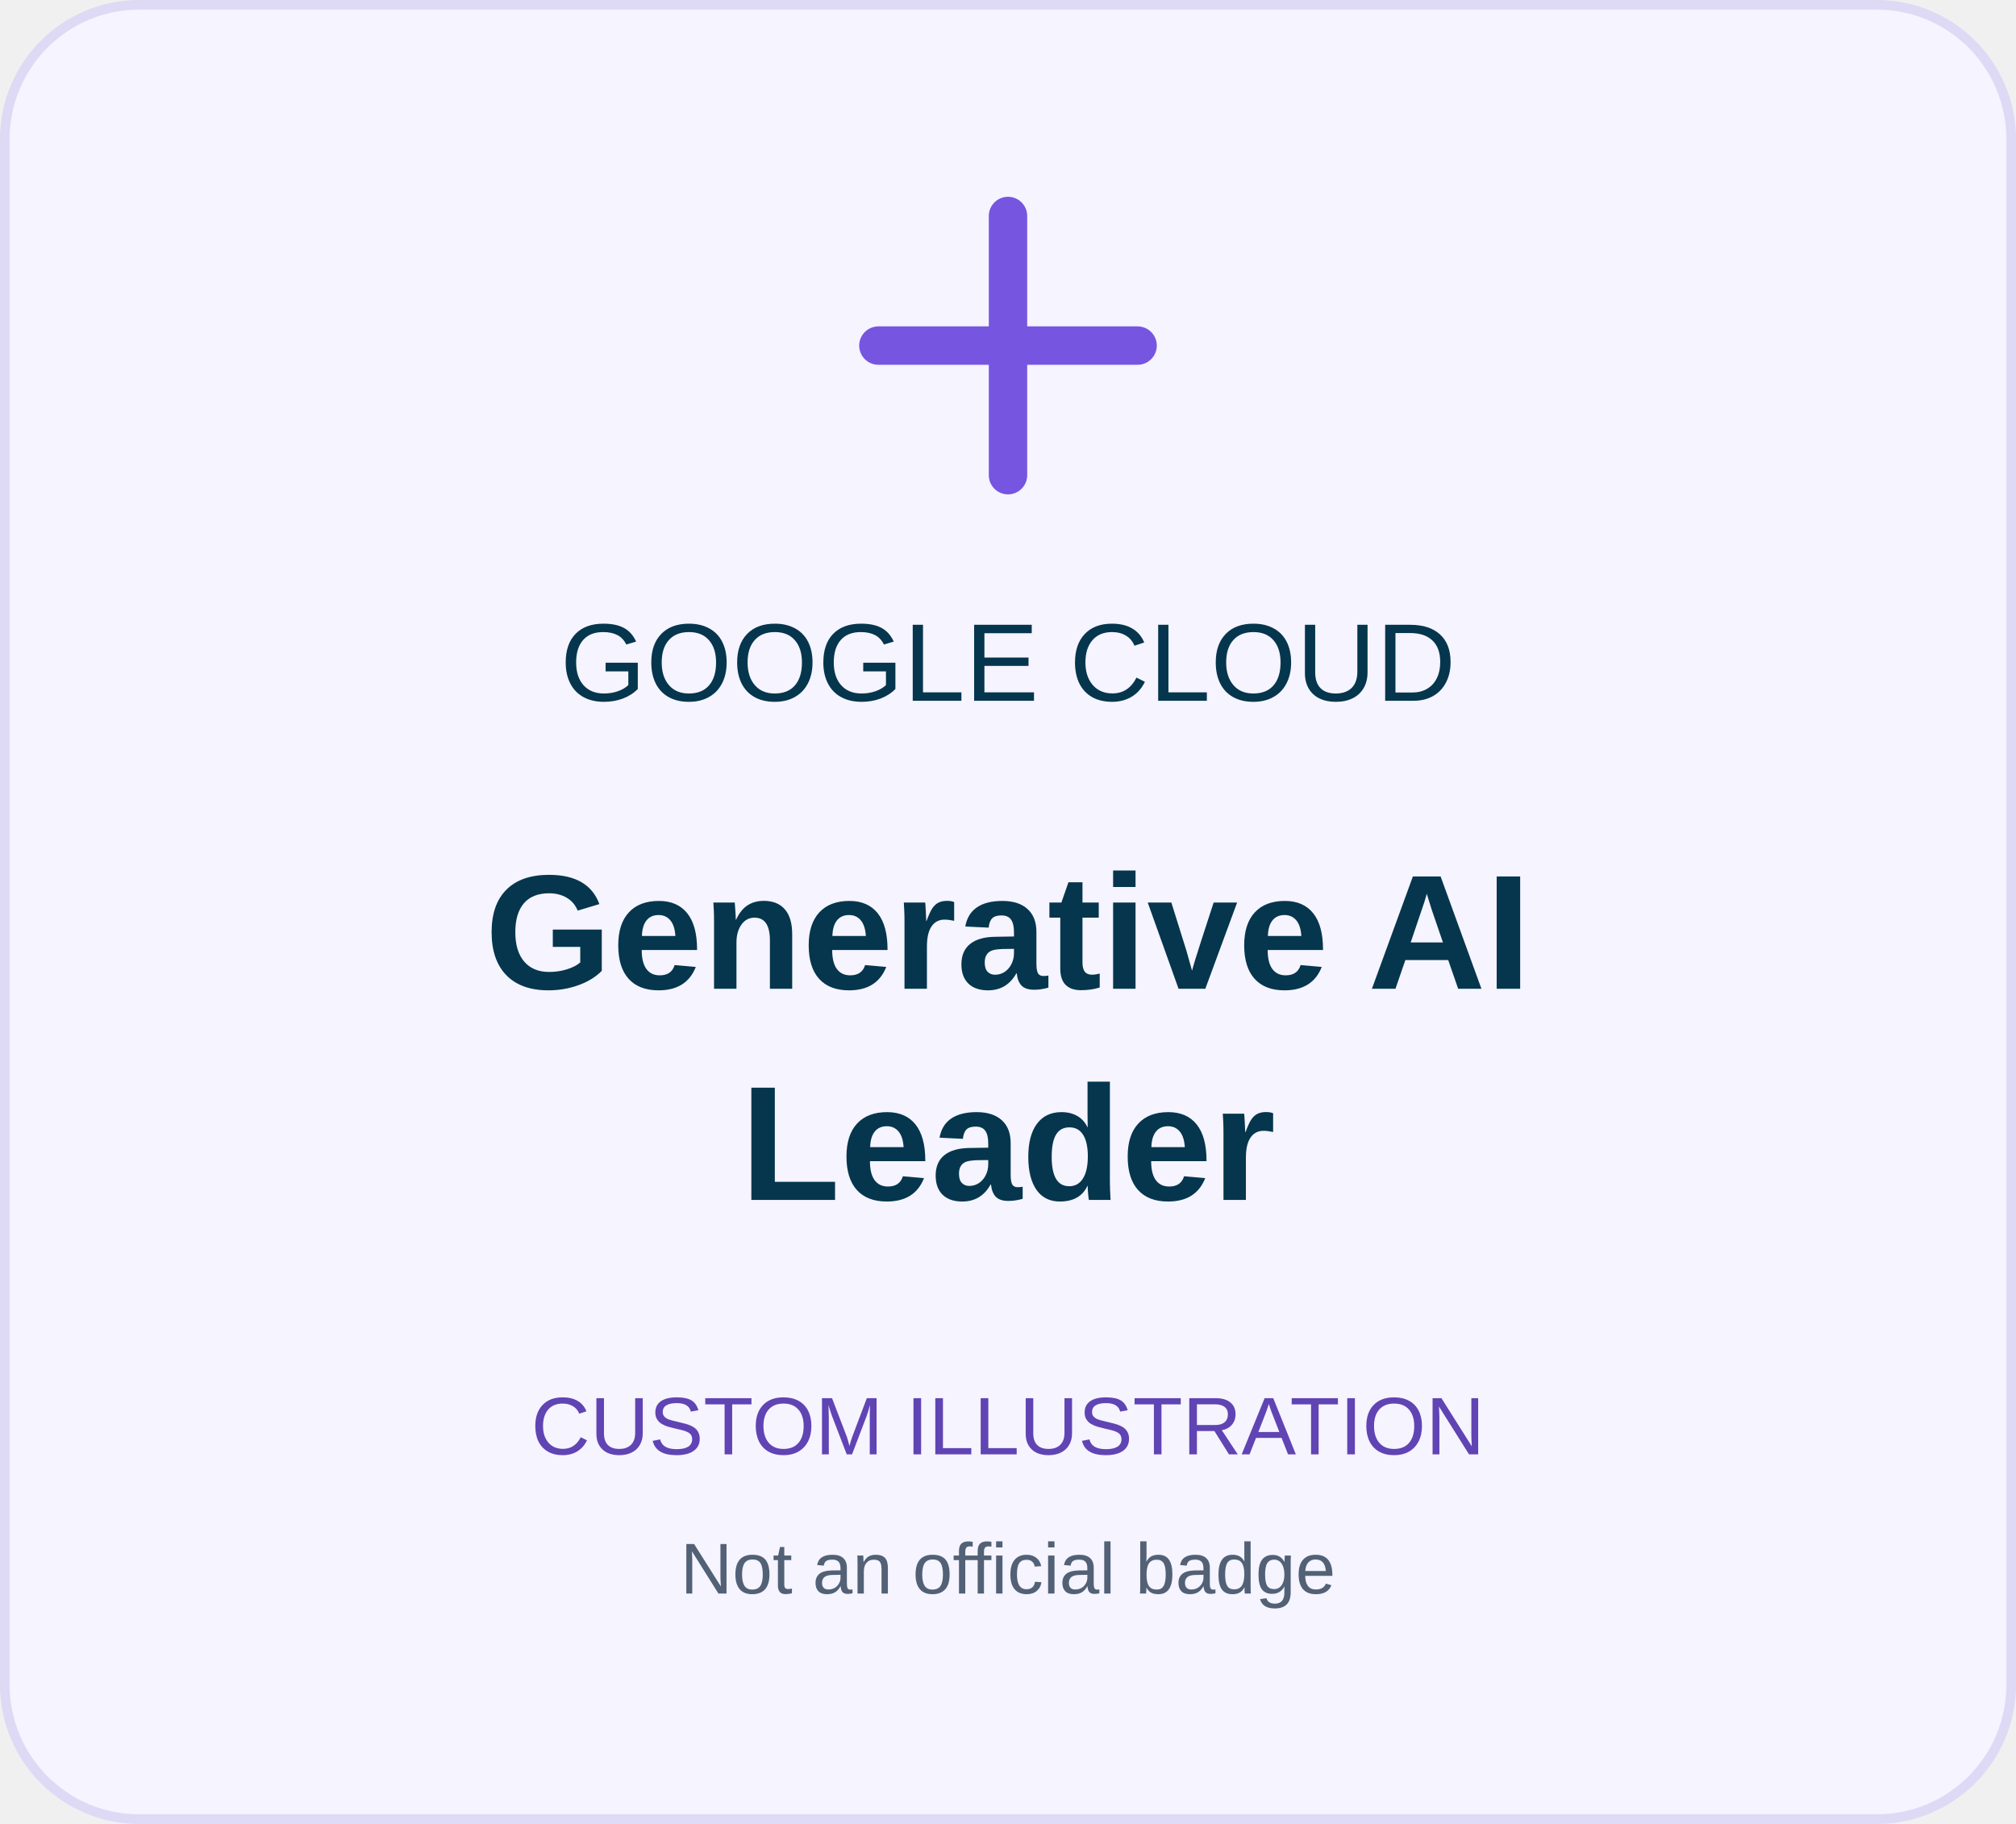
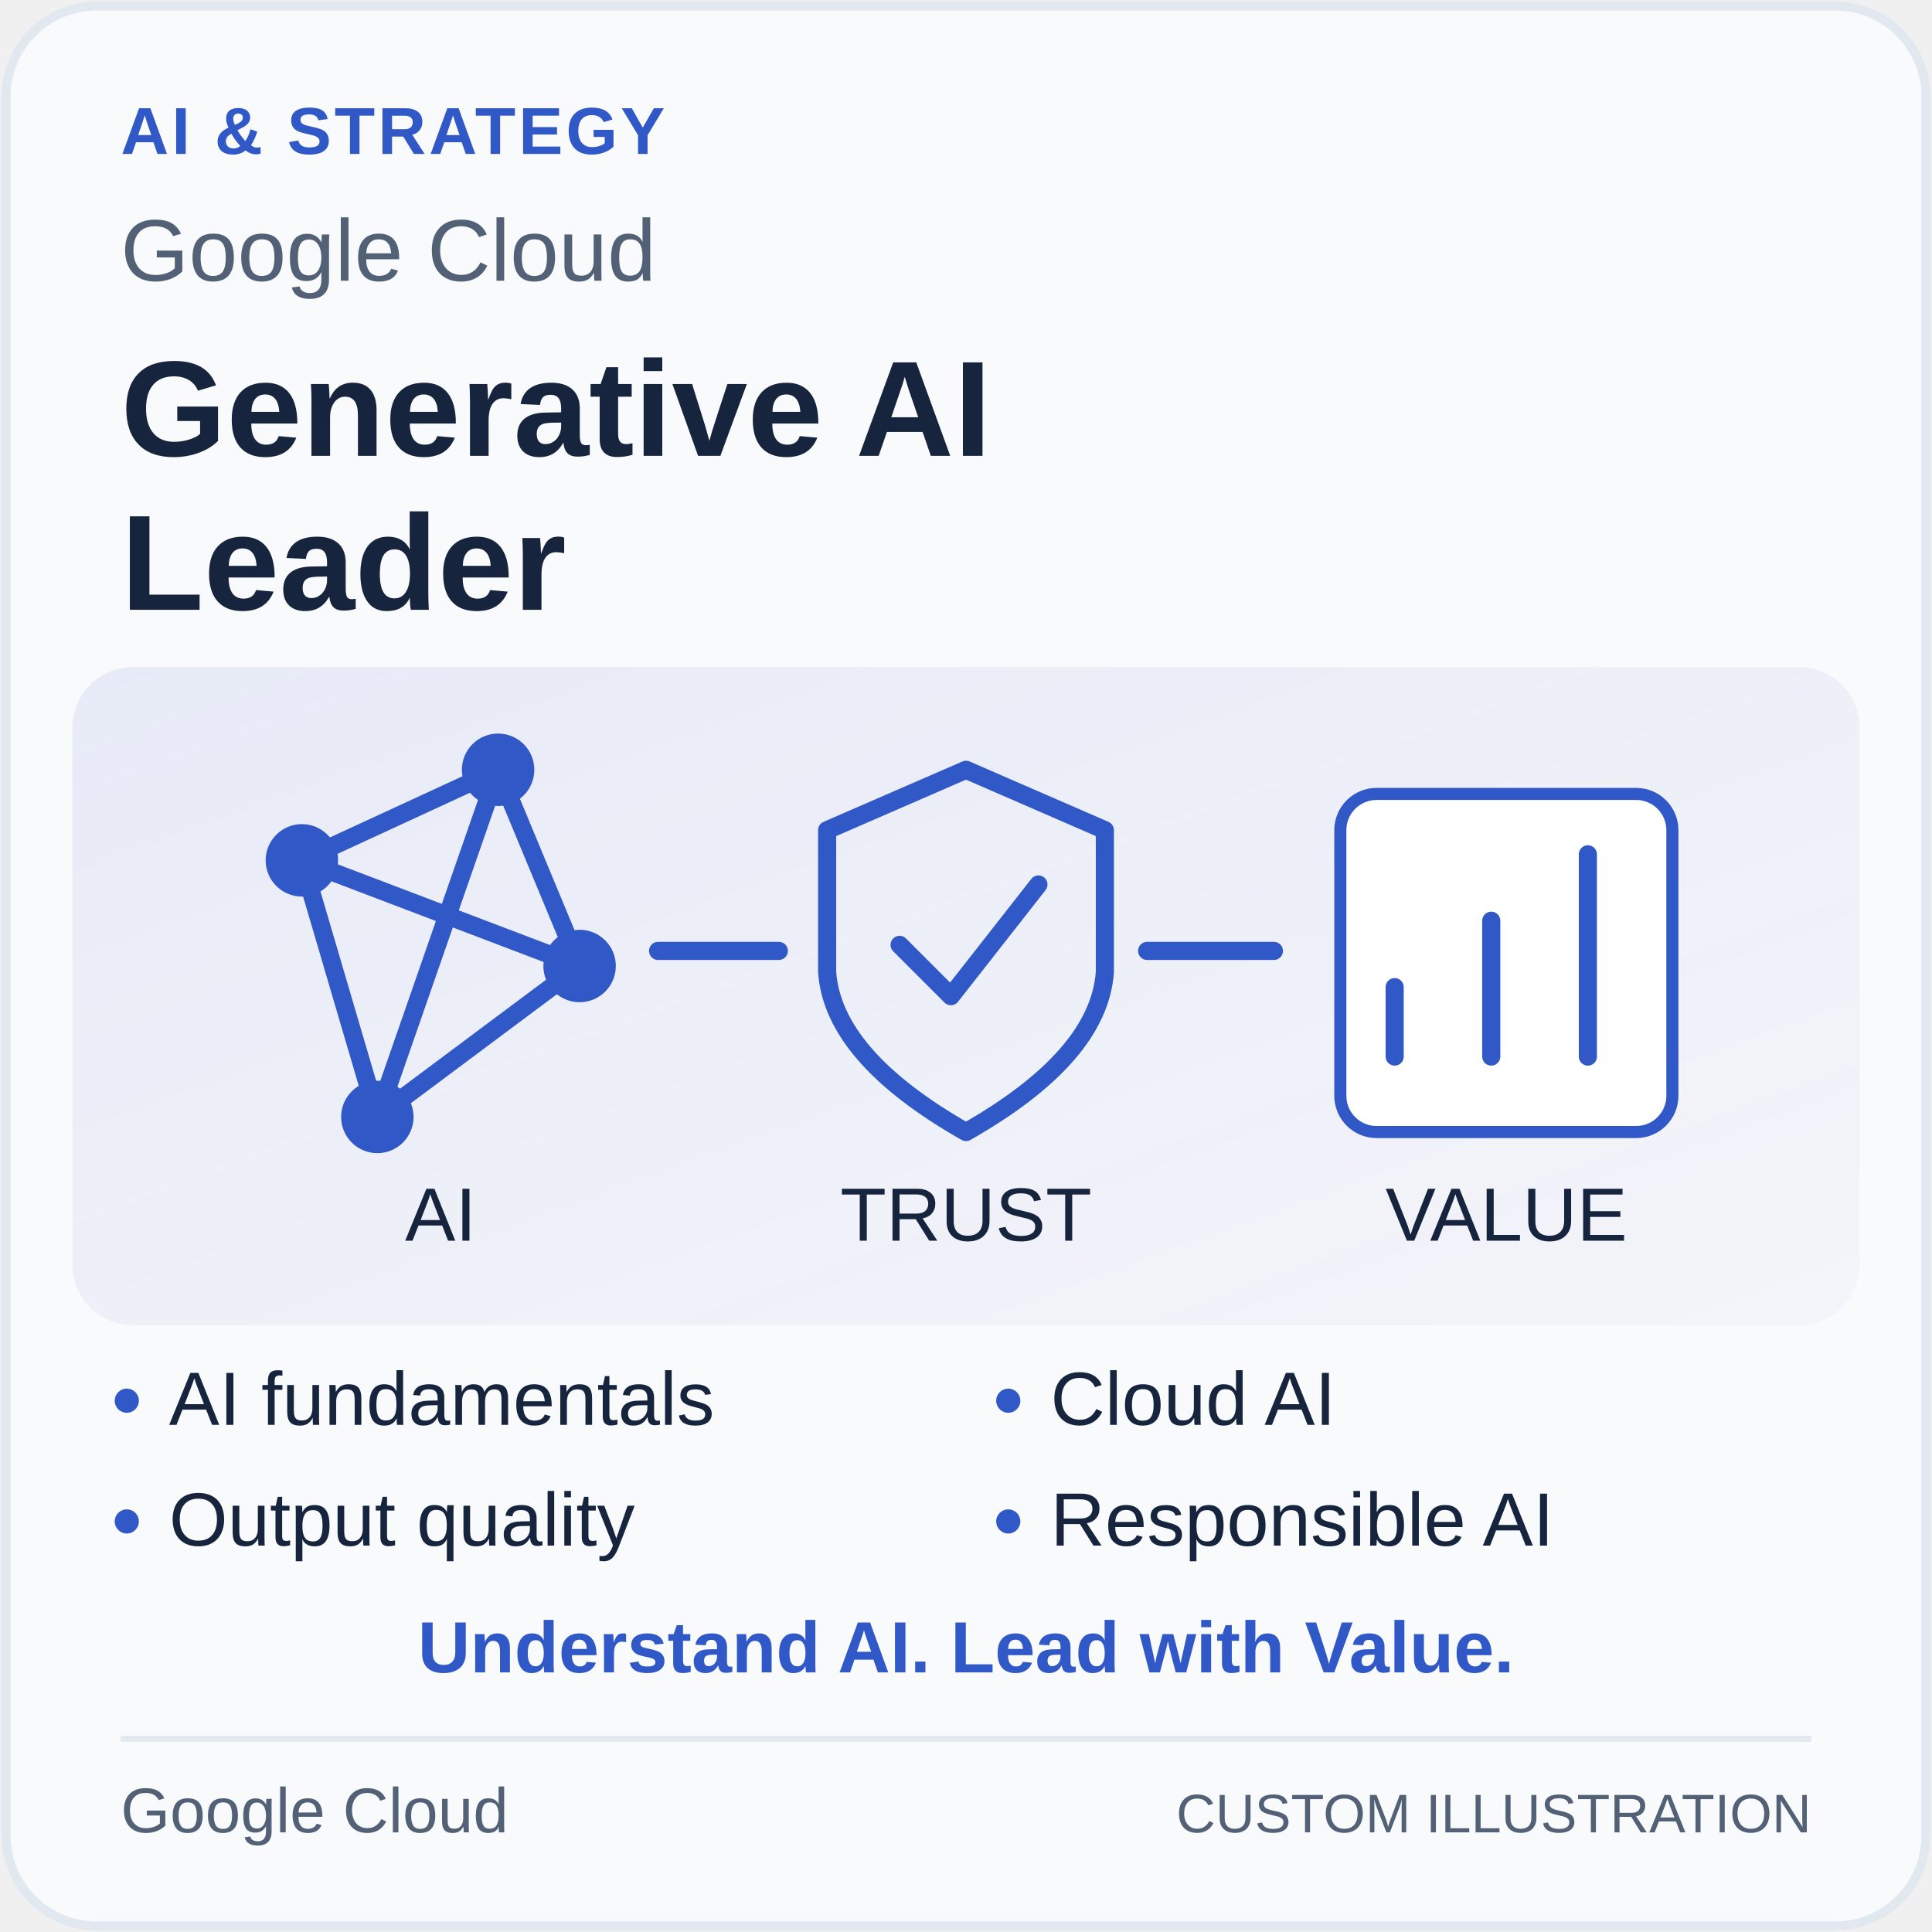
- <svg xmlns="http://www.w3.org/2000/svg" width="420" height="380" viewBox="0 0 420 380" role="img" aria-labelledby="title desc">
-   <rect x="1" y="1" width="418" height="378" rx="28" fill="#f5f4ff" stroke="#ded9f5" stroke-width="2" />
-   <path d="M210 45v54M183 72h54" stroke="#7655e1" stroke-width="8" stroke-linecap="round" />
-   <text x="210" y="146" text-anchor="middle" fill="#05364d" font-family="Arial, sans-serif" font-size="23">GOOGLE CLOUD</text>
-   <text x="210" y="206" text-anchor="middle" fill="#05364d" font-family="Arial, sans-serif" font-size="34" font-weight="700">Generative AI</text>
-   <text x="210" y="250" text-anchor="middle" fill="#05364d" font-family="Arial, sans-serif" font-size="34" font-weight="700">Leader</text>
-   <text x="210" y="303" text-anchor="middle" fill="#6044b4" font-family="Arial, sans-serif" font-size="17">CUSTOM ILLUSTRATION</text>
-   <text x="210" y="332" text-anchor="middle" fill="#526176" font-family="Arial, sans-serif" font-size="15">Not an official badge</text>
+ <svg xmlns="http://www.w3.org/2000/svg" viewBox="0 0 640 640" width="640" height="640" role="img" aria-labelledby="title desc">
+   <defs>
+     <linearGradient id="wash" x1="0" y1="0" x2="1" y2="1">
+       <stop stop-color="#3158C7" stop-opacity=".09" />
+       <stop offset="1" stop-color="#7452BA" stop-opacity=".03" />
+     </linearGradient>
+   </defs>
+   <rect x="2" y="2" width="636" height="636" rx="30" fill="#F8FAFC" stroke="#E2E8F0" stroke-width="3" />
+   <rect x="24" y="221" width="592" height="218" rx="20" fill="url(#wash)" />
+   <g font-family="Arial, Helvetica, sans-serif">
+     <text x="40" y="51" font-size="22" font-weight="700" letter-spacing="1" fill="#3158C7">AI &amp; STRATEGY</text>
+     <text x="40" y="93" font-size="29" fill="#526176">Google Cloud</text>
+     <g fill="#16253D" font-size="45" font-weight="700">
+       <text x="40" y="151">Generative AI</text>
+       <text x="40" y="202">Leader</text>
+     </g>
+     <g color="#3158C7">
+       <path d="M100 285L165 255L192 320L125 370L100 285M165 255L125 370M100 285L192 320" fill="none" stroke="currentColor" stroke-width="6" stroke-linecap="round" stroke-linejoin="round" />
+       <circle cx="100" cy="285" r="12" fill="currentColor" />
+       <circle cx="165" cy="255" r="12" fill="currentColor" />
+       <circle cx="192" cy="320" r="12" fill="currentColor" />
+       <circle cx="125" cy="370" r="12" fill="currentColor" />
+       <path d="M218 315H258M380 315H422" fill="none" stroke="currentColor" stroke-width="6" stroke-linecap="round" stroke-linejoin="round" />
+       <path d="M320 255L366 275V322Q364 350 320 375Q276 350 274 322V275Z" fill="none" stroke="currentColor" stroke-width="6" stroke-linecap="round" stroke-linejoin="round" />
+       <path d="M298 313L315 330L344 293" fill="none" stroke="currentColor" stroke-width="6" stroke-linecap="round" stroke-linejoin="round" />
+       <rect x="444" y="263" width="110" height="112" rx="12" fill="white" stroke="currentColor" stroke-width="4" />
+       <path d="M462 350V327M494 350V305M526 350V283" fill="none" stroke="currentColor" stroke-width="6" stroke-linecap="round" stroke-linejoin="round" />
+       <text x="146" y="411" text-anchor="middle" font-size="25" fill="#16253D" stroke="none">AI</text>
+       <text x="320" y="411" text-anchor="middle" font-size="25" fill="#16253D" stroke="none">TRUST</text>
+       <text x="499" y="411" text-anchor="middle" font-size="25" fill="#16253D" stroke="none">VALUE</text>
+     </g>
+     <circle cx="42" cy="464" r="4" fill="#3158C7" />
+     <text x="56" y="472" font-size="25" fill="#16253D">AI fundamentals</text>
+     <circle cx="334" cy="464" r="4" fill="#3158C7" />
+     <text x="348" y="472" font-size="25" fill="#16253D">Cloud AI</text>
+     <circle cx="42" cy="504" r="4" fill="#3158C7" />
+     <text x="56" y="512" font-size="25" fill="#16253D">Output quality</text>
+     <circle cx="334" cy="504" r="4" fill="#3158C7" />
+     <text x="348" y="512" font-size="25" fill="#16253D">Responsible AI</text>
+     <text x="320" y="554" text-anchor="middle" font-size="24" font-weight="700" fill="#3158C7">Understand AI. Lead with Value.</text>
+     <path d="M40 576H600" stroke="#E2E8F0" stroke-width="2" />
+     <text x="40" y="607" font-size="21" fill="#526176">Google Cloud</text>
+     <text x="600" y="607" text-anchor="end" font-size="18" fill="#526176">CUSTOM ILLUSTRATION</text>
+   </g>
</svg>
